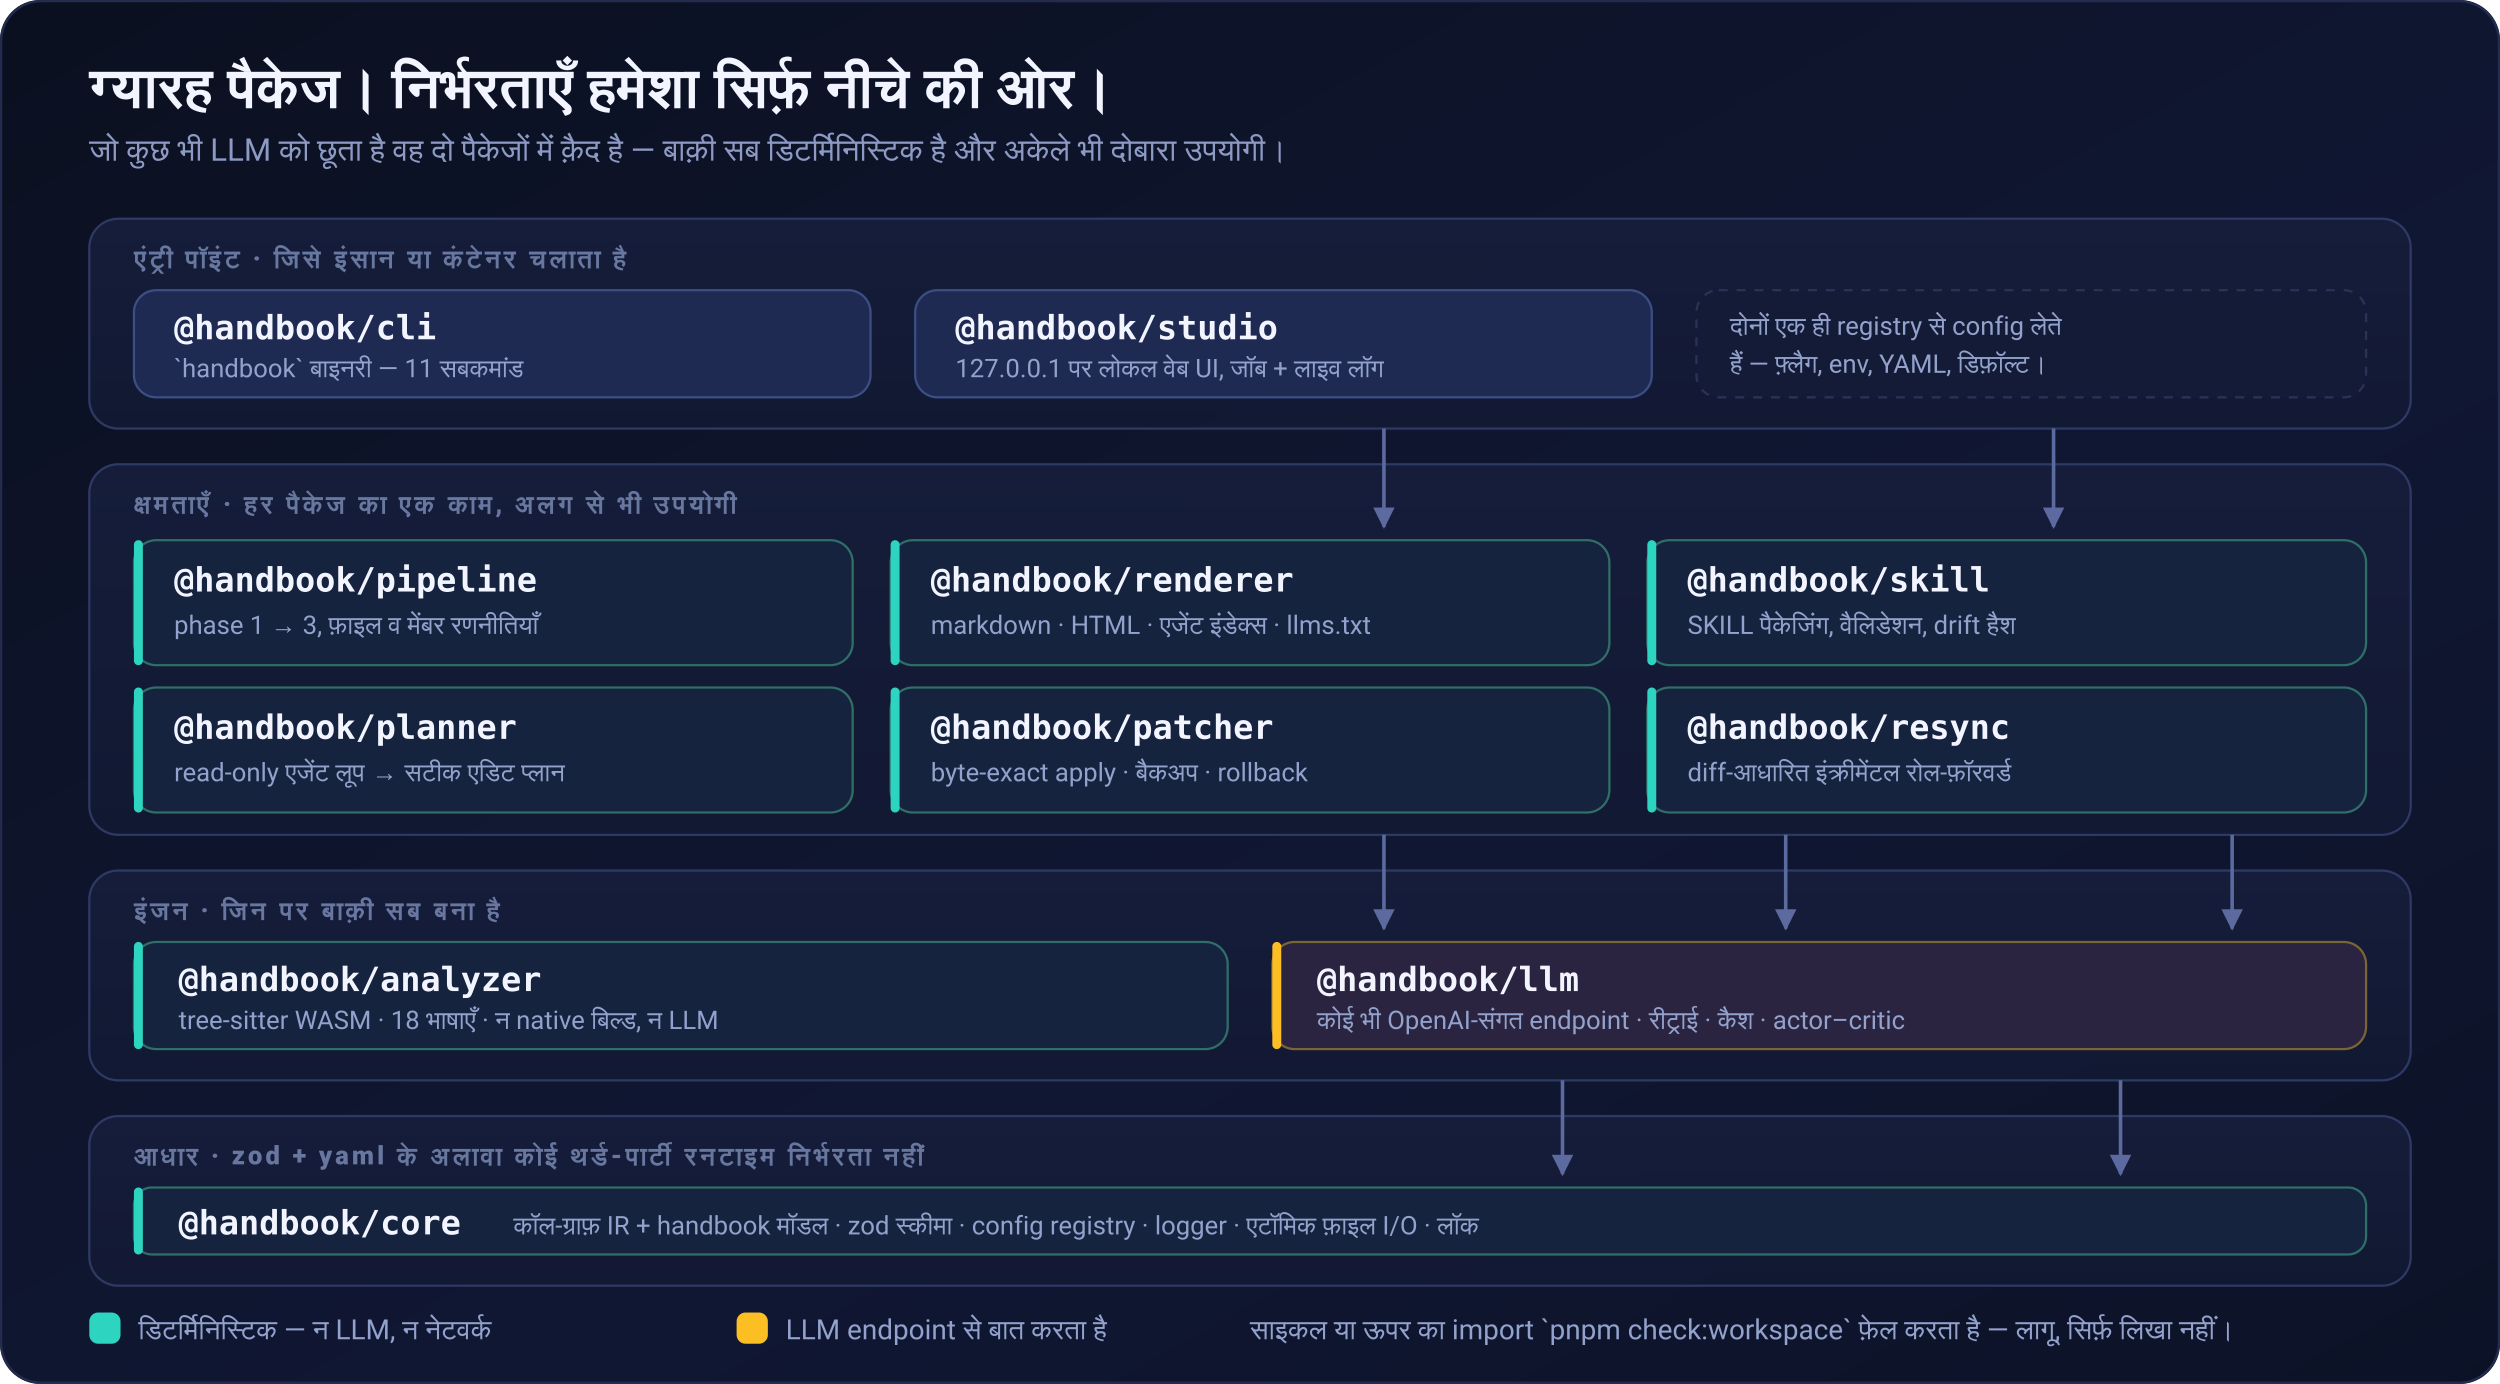
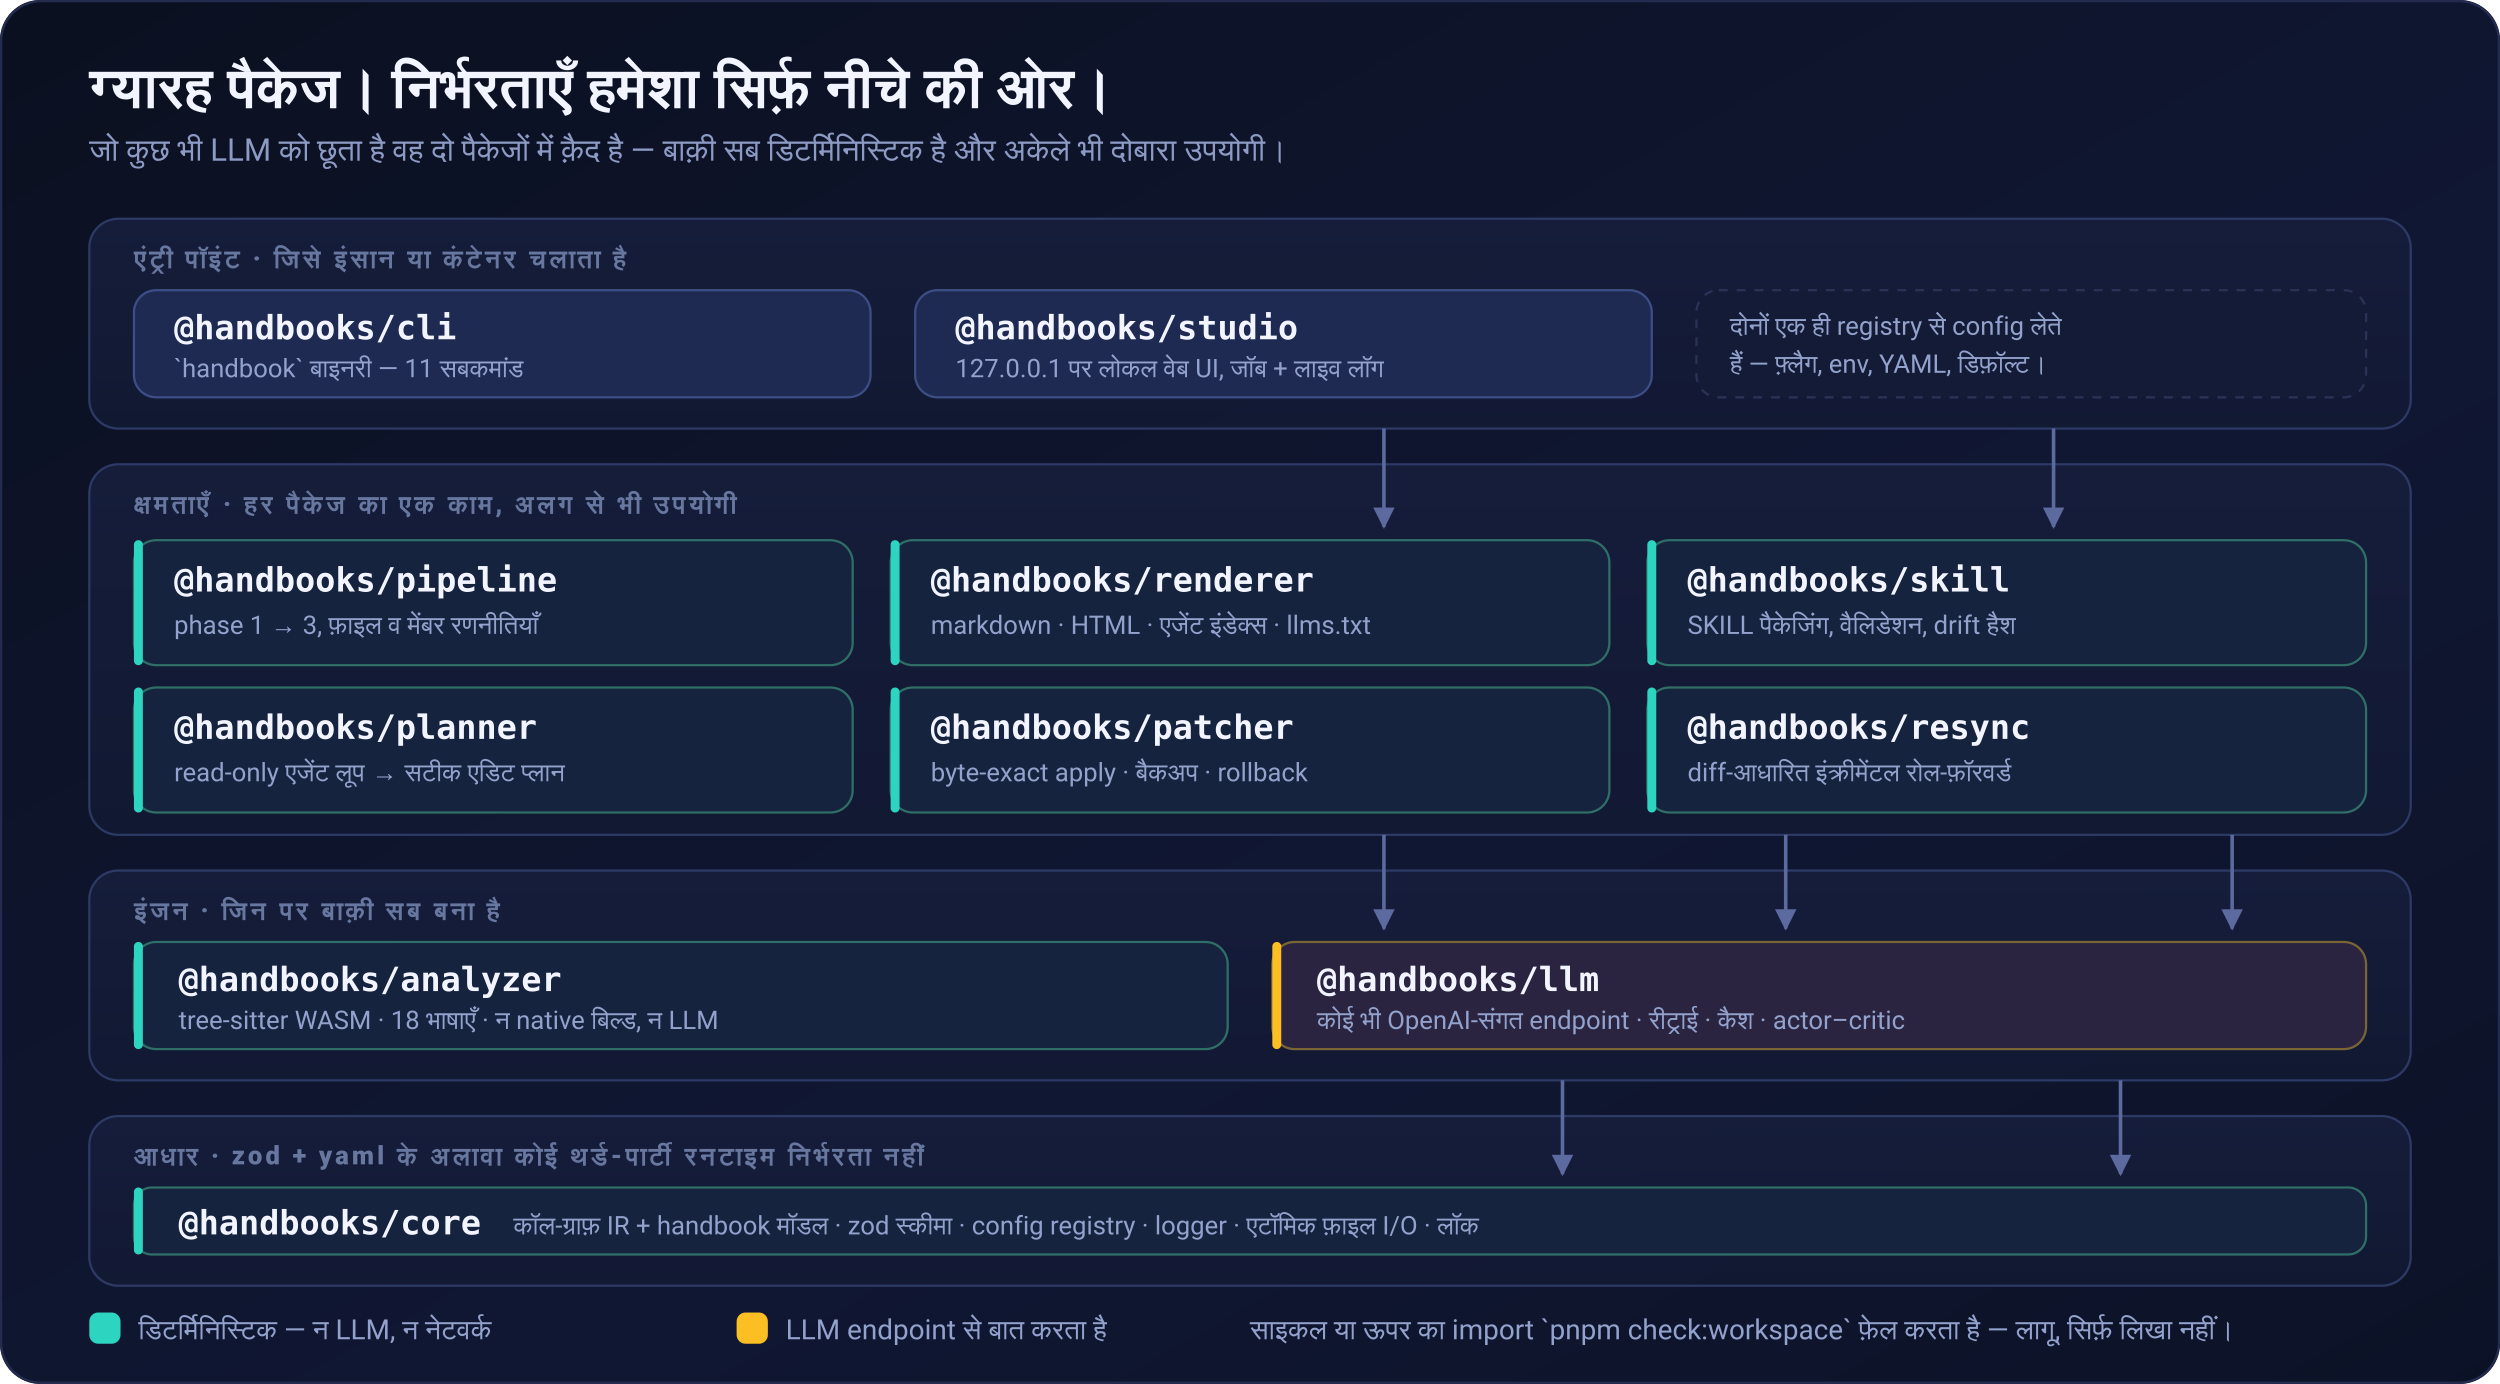
<svg xmlns="http://www.w3.org/2000/svg" width="1120" height="620" viewBox="0 0 1120 620" role="img" aria-label="Handbook monorepo architecture: eleven packages in four layers with a strictly one-way dependency direction">
  <defs>
    <linearGradient id="bg2" x1="0" y1="0" x2="1" y2="1">
      <stop offset="0%" stop-color="#0B1020" />
      <stop offset="60%" stop-color="#101733" />
      <stop offset="100%" stop-color="#0C1226" />
    </linearGradient>
    <linearGradient id="lane" x1="0" y1="0" x2="0" y2="1">
      <stop offset="0%" stop-color="#161E3C" stop-opacity="0.9" />
      <stop offset="100%" stop-color="#121933" stop-opacity="0.9" />
    </linearGradient>
    <marker id="dep" viewBox="0 0 10 10" refX="9" refY="5" markerWidth="6" markerHeight="6" orient="auto-start-reverse">
      <path d="M 0 0 L 10 5 L 0 10 z" fill="#5C6AA0" />
    </marker>
    <style>
      .t   { font-family: -apple-system, BlinkMacSystemFont, "Segoe UI", Roboto, "Helvetica Neue", Arial, sans-serif; }
      .m   { font-family: ui-monospace, SFMono-Regular, "SF Mono", Menlo, Consolas, monospace; }
      .h1  { fill:#F2F5FF; font-size:25px; font-weight:700; letter-spacing:-0.3px; }
      .sub { fill:#8C9AC4; font-size:14px; }
      .lane{ fill:#68779F; font-size:11.5px; font-weight:800; letter-spacing:1.4px; }
      .pkg { fill:#F2F5FF; font-size:15px; font-weight:700; }
      .role{ fill:#93A2CC; font-size:11.5px; }
      .leg { fill:#93A2CC; font-size:12.5px; }
    </style>
  </defs>
  <rect width="1120" height="620" rx="18" fill="url(#bg2)" />
  <rect x="0.5" y="0.5" width="1119" height="619" rx="18" fill="none" stroke="#232C4E" />
  <text class="t h1" x="40" y="48">ग्यारह पैकेज। निर्भरताएँ हमेशा सिर्फ़ नीचे की ओर।</text>
  <text class="t sub" x="40" y="72">जो कुछ भी LLM को छूता है वह दो पैकेजों में क़ैद है — बाक़ी सब डिटर्मिनिस्टिक है और अकेले भी दोबारा उपयोगी।</text>
  <rect x="40" y="98" width="1040" height="94" rx="13" fill="url(#lane)" stroke="#2E3A66" />
  <text class="t lane" x="60" y="120">एंट्री पॉइंट · जिसे इंसान या कंटेनर चलाता है</text>
  <rect x="60" y="130" width="330" height="48" rx="10" fill="#1E2A52" stroke="#3D4E86" />
-   <text class="m pkg" x="78" y="152">@handbook/cli</text>
+   <text class="m pkg" x="78" y="152">@handbooks/cli</text>
  <text class="t role" x="78" y="169">`handbook` बाइनरी — 11 सबकमांड</text>
  <rect x="410" y="130" width="330" height="48" rx="10" fill="#1E2A52" stroke="#3D4E86" />
-   <text class="m pkg" x="428" y="152">@handbook/studio</text>
+   <text class="m pkg" x="428" y="152">@handbooks/studio</text>
  <text class="t role" x="428" y="169">127.0.0.1 पर लोकल वेब UI, जॉब + लाइव लॉग</text>
  <rect x="760" y="130" width="300" height="48" rx="10" fill="#141B36" stroke="#2A3357" stroke-dasharray="4 4" />
  <text class="t role" x="775" y="150" fill="#7E8CB6">दोनों एक ही registry से config लेते</text>
  <text class="t role" x="775" y="167" fill="#7E8CB6">हैं — फ़्लैग, env, YAML, डिफ़ॉल्ट।</text>
  <rect x="40" y="208" width="1040" height="166" rx="13" fill="url(#lane)" stroke="#2E3A66" />
  <text class="t lane" x="60" y="230">क्षमताएँ · हर पैकेज का एक काम, अलग से भी उपयोगी</text>
  <rect x="60" y="242" width="322" height="56" rx="10" fill="#16233F" stroke="#2F6F68" />
  <rect x="60" y="242" width="4" height="56" rx="2" fill="#2DD4BF" />
-   <text class="m pkg" x="78" y="265">@handbook/pipeline</text>
+   <text class="m pkg" x="78" y="265">@handbooks/pipeline</text>
  <text class="t role" x="78" y="284">phase 1 → 3, फ़ाइल व मेंबर रणनीतियाँ</text>
  <rect x="399" y="242" width="322" height="56" rx="10" fill="#16233F" stroke="#2F6F68" />
  <rect x="399" y="242" width="4" height="56" rx="2" fill="#2DD4BF" />
-   <text class="m pkg" x="417" y="265">@handbook/renderer</text>
+   <text class="m pkg" x="417" y="265">@handbooks/renderer</text>
  <text class="t role" x="417" y="284">markdown · HTML · एजेंट इंडेक्स · llms.txt</text>
  <rect x="738" y="242" width="322" height="56" rx="10" fill="#16233F" stroke="#2F6F68" />
  <rect x="738" y="242" width="4" height="56" rx="2" fill="#2DD4BF" />
-   <text class="m pkg" x="756" y="265">@handbook/skill</text>
+   <text class="m pkg" x="756" y="265">@handbooks/skill</text>
  <text class="t role" x="756" y="284">SKILL पैकेजिंग, वैलिडेशन, drift हैश</text>
  <rect x="60" y="308" width="322" height="56" rx="10" fill="#16233F" stroke="#2F6F68" />
  <rect x="60" y="308" width="4" height="56" rx="2" fill="#2DD4BF" />
-   <text class="m pkg" x="78" y="331">@handbook/planner</text>
+   <text class="m pkg" x="78" y="331">@handbooks/planner</text>
  <text class="t role" x="78" y="350">read-only एजेंट लूप → सटीक एडिट प्लान</text>
  <rect x="399" y="308" width="322" height="56" rx="10" fill="#16233F" stroke="#2F6F68" />
  <rect x="399" y="308" width="4" height="56" rx="2" fill="#2DD4BF" />
-   <text class="m pkg" x="417" y="331">@handbook/patcher</text>
+   <text class="m pkg" x="417" y="331">@handbooks/patcher</text>
  <text class="t role" x="417" y="350">byte-exact apply · बैकअप · rollback</text>
  <rect x="738" y="308" width="322" height="56" rx="10" fill="#16233F" stroke="#2F6F68" />
  <rect x="738" y="308" width="4" height="56" rx="2" fill="#2DD4BF" />
-   <text class="m pkg" x="756" y="331">@handbook/resync</text>
+   <text class="m pkg" x="756" y="331">@handbooks/resync</text>
  <text class="t role" x="756" y="350">diff-आधारित इंक्रीमेंटल रोल-फ़ॉरवर्ड</text>
  <rect x="40" y="390" width="1040" height="94" rx="13" fill="url(#lane)" stroke="#2E3A66" />
  <text class="t lane" x="60" y="412">इंजन · जिन पर बाक़ी सब बना है</text>
  <rect x="60" y="422" width="490" height="48" rx="10" fill="#16233F" stroke="#2F6F68" />
  <rect x="60" y="422" width="4" height="48" rx="2" fill="#2DD4BF" />
-   <text class="m pkg" x="80" y="444">@handbook/analyzer</text>
+   <text class="m pkg" x="80" y="444">@handbooks/analyzer</text>
  <text class="t role" x="80" y="461">tree-sitter WASM · 18 भाषाएँ · न native बिल्ड, न LLM</text>
  <rect x="570" y="422" width="490" height="48" rx="10" fill="#2A2440" stroke="#7A6535" />
  <rect x="570" y="422" width="4" height="48" rx="2" fill="#FBBF24" />
-   <text class="m pkg" x="590" y="444">@handbook/llm</text>
+   <text class="m pkg" x="590" y="444">@handbooks/llm</text>
  <text class="t role" x="590" y="461">कोई भी OpenAI-संगत endpoint · रीट्राई · कैश · actor–critic</text>
  <rect x="40" y="500" width="1040" height="76" rx="13" fill="url(#lane)" stroke="#2E3A66" />
  <text class="t lane" x="60" y="522">आधार · zod + yaml के अलावा कोई थर्ड-पार्टी रनटाइम निर्भरता नहीं</text>
  <rect x="60" y="532" width="1000" height="30" rx="8" fill="#16233F" stroke="#2F6F68" />
  <rect x="60" y="532" width="4" height="30" rx="2" fill="#2DD4BF" />
-   <text class="m pkg" x="80" y="553" font-size="14">@handbook/core</text>
+   <text class="m pkg" x="80" y="553" font-size="14">@handbooks/core</text>
  <text class="t role" x="230" y="553">कॉल-ग्राफ़ IR + handbook मॉडल · zod स्कीमा · config registry · logger · एटॉमिक फ़ाइल I/O · लॉक</text>
  <line x1="620" y1="192" x2="620" y2="236" stroke="#5C6AA0" stroke-width="1.6" marker-end="url(#dep)" />
  <line x1="920" y1="192" x2="920" y2="236" stroke="#5C6AA0" stroke-width="1.6" marker-end="url(#dep)" />
  <line x1="620" y1="374" x2="620" y2="416" stroke="#5C6AA0" stroke-width="1.6" marker-end="url(#dep)" />
  <line x1="800" y1="374" x2="800" y2="416" stroke="#5C6AA0" stroke-width="1.6" marker-end="url(#dep)" />
  <line x1="1000" y1="374" x2="1000" y2="416" stroke="#5C6AA0" stroke-width="1.6" marker-end="url(#dep)" />
  <line x1="700" y1="484" x2="700" y2="526" stroke="#5C6AA0" stroke-width="1.6" marker-end="url(#dep)" />
  <line x1="950" y1="484" x2="950" y2="526" stroke="#5C6AA0" stroke-width="1.6" marker-end="url(#dep)" />
  <rect x="40" y="588" width="14" height="14" rx="4" fill="#2DD4BF" />
  <text class="t leg" x="62" y="600">डिटर्मिनिस्टिक — न LLM, न नेटवर्क</text>
  <rect x="330" y="588" width="14" height="14" rx="4" fill="#FBBF24" />
  <text class="t leg" x="352" y="600">LLM endpoint से बात करता है</text>
  <text class="t leg" x="560" y="600" fill="#68779F">साइकल या ऊपर का import `pnpm check:workspace` फ़ेल करता है — लागू, सिर्फ़ लिखा नहीं।</text>
</svg>
